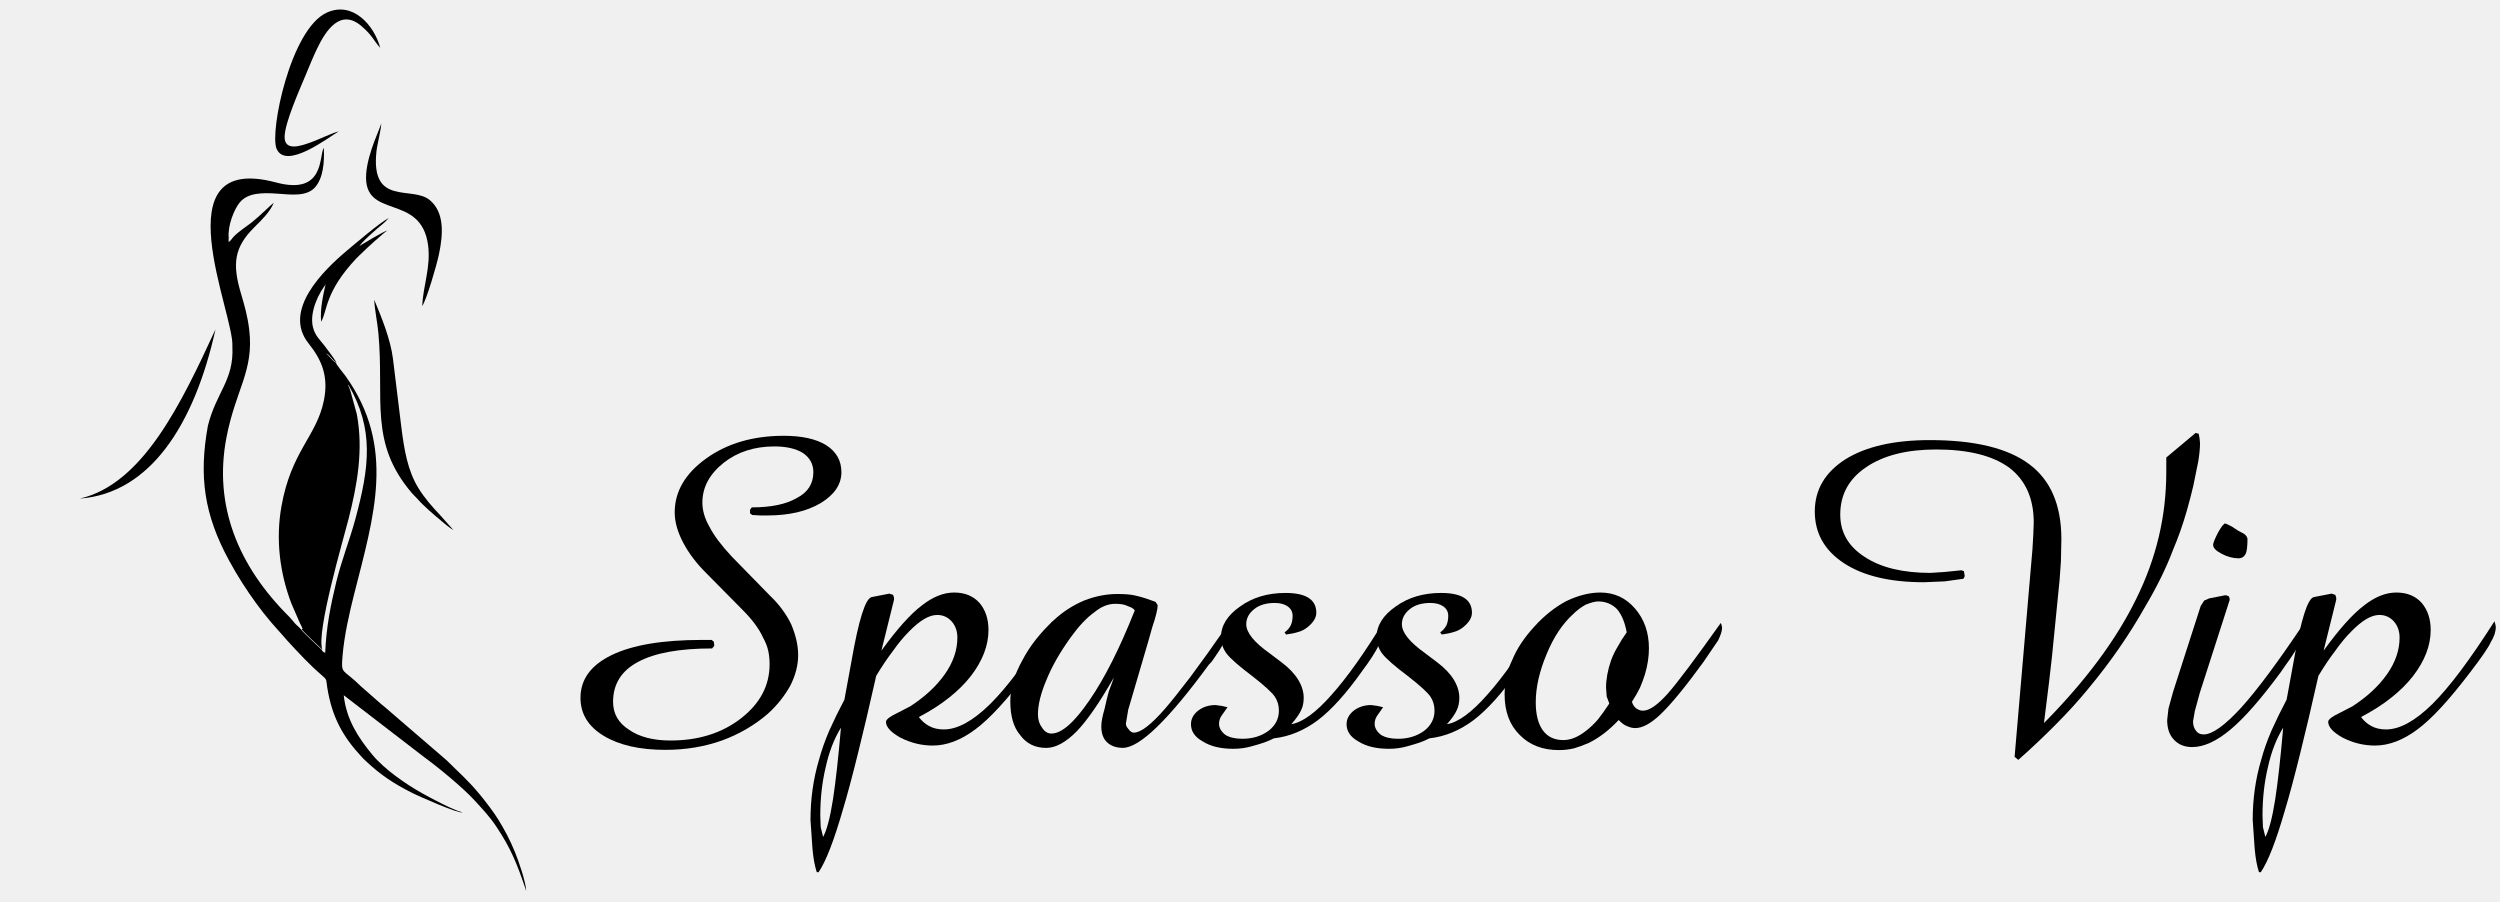
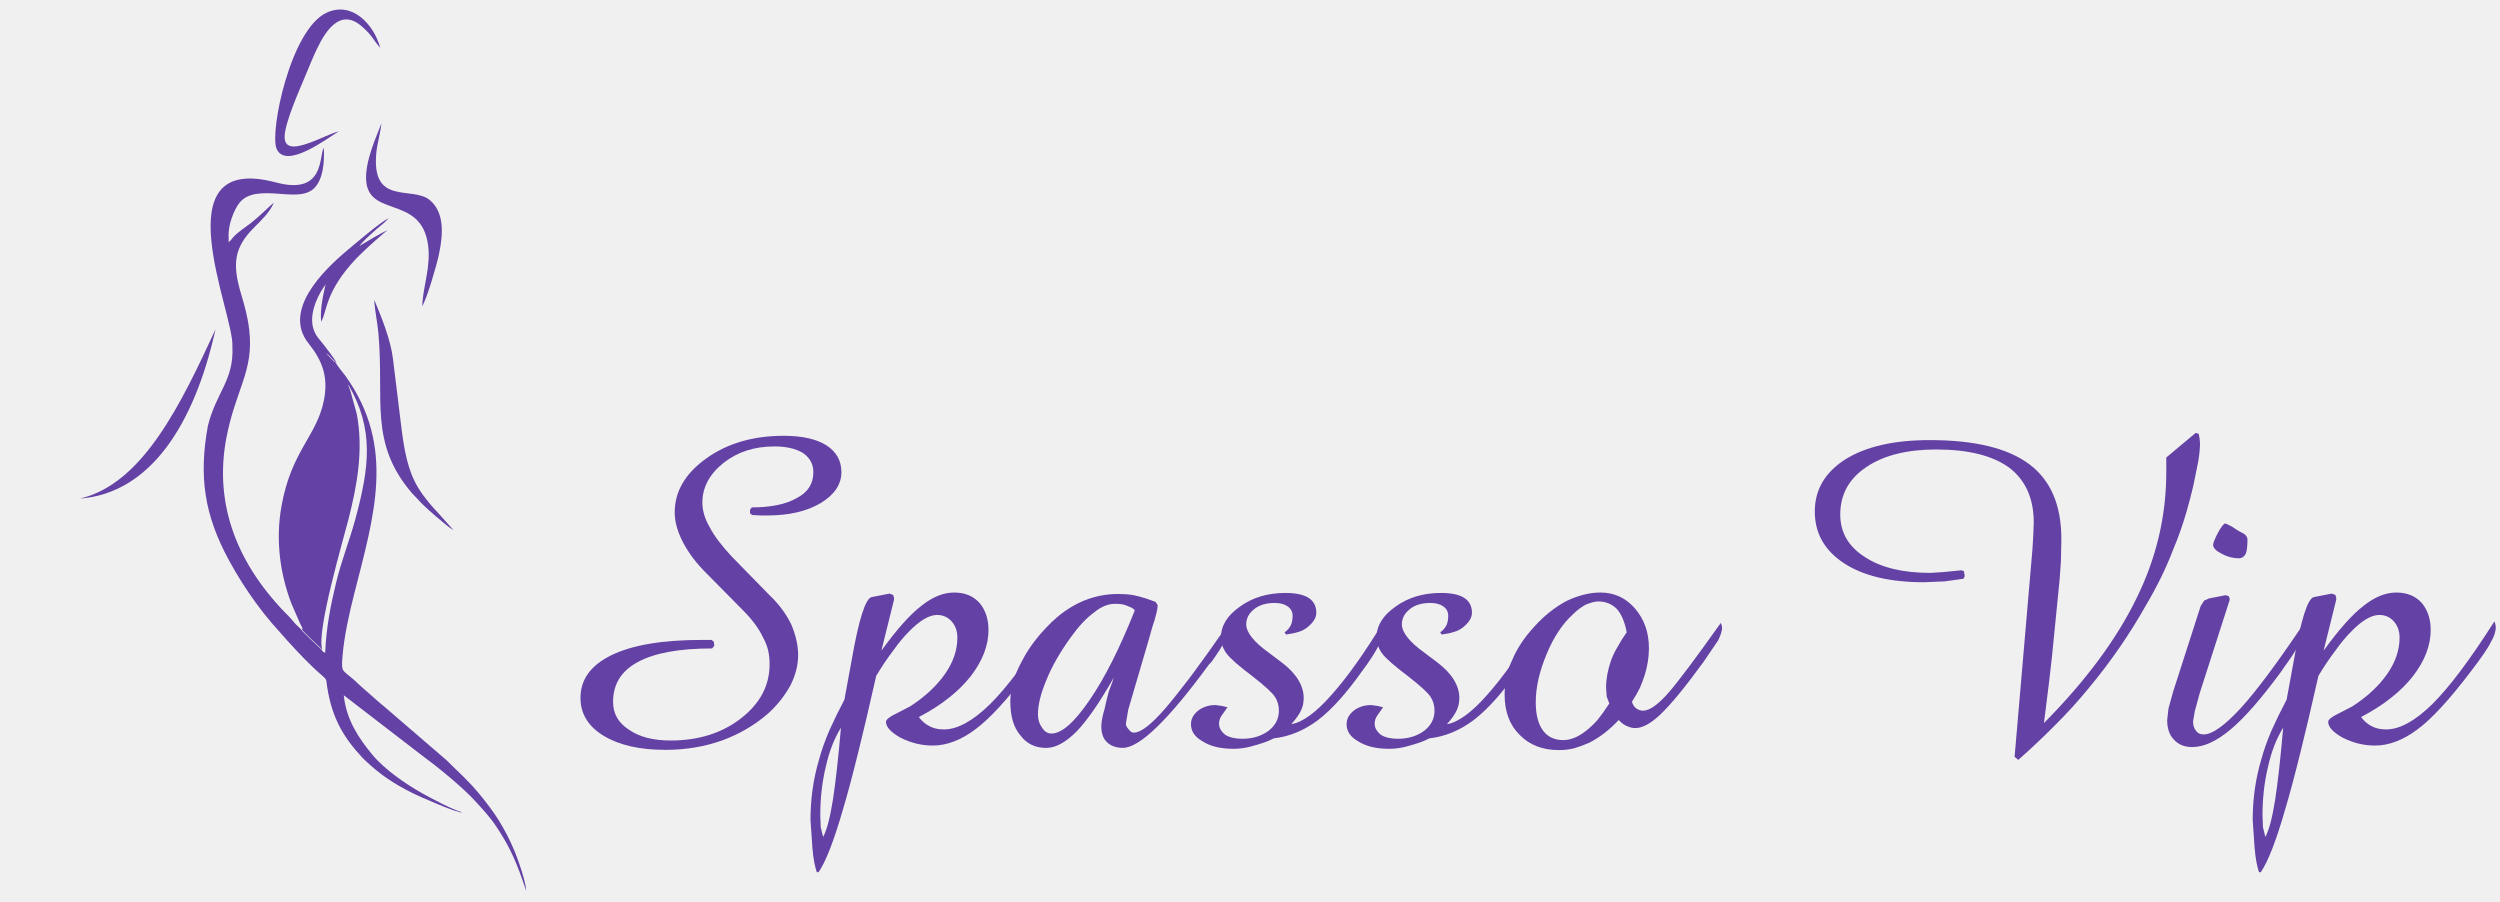
<svg xmlns="http://www.w3.org/2000/svg" version="1.1" id="Camada_1" x="0px" y="0px" viewBox="0 0 11853 4272" enable-background="new 0 0 11853 4272" xml:space="preserve">
-   <path fill-rule="evenodd" clip-rule="evenodd" fill="#000000" d="M1430.2,2983.1c6.2,11.3,82.1,82,98,96.5  c-30-81.4,99.2-520.4,124.1-618.1c41.6-163.5,71.2-328,39.4-498.1l-30.3-109.8c-14.9-39.6-10.4-23.9-6.3-29.6  c-8.8-21.1-37.3-57.1-50.9-75.4c-19.5-26.1-39.8-47.9-57.1-73.5c20.1,11.1,24.1,29.1,49,44.5c-20-32.1-38.2-54-58.4-81.4  c-18.9-25.6-43.3-44.9-53.8-86.3c-18.5-73.3,29.9-167.6,64.3-207.9c10.1-15.9,17.2-41.1,27.5-57.3  c50.6-80.2,117.9-105.6,128.6-118.6c3.3-14.9,89-89.1,102.5-99.9c7.9-6.4,10.2-7.9,17.9-15.2l19.2-19.5  c-41.3,20.1-157.5,119.9-198,153.8c-113.2,94.9-307.6,285-182.9,440.9c63.8,79.8,95.4,157.5,72.6,270.5  c-34.4,170.4-154.7,238.8-201.3,502.6c-27.6,155.9-8.2,315.5,47.8,461.4l40.2,92.4c1.8,3.6,6.7,12.4,7.7,15  C1438.9,2992.5,1434.4,2978.3,1430.2,2983.1z" />
-   <path fill-rule="evenodd" clip-rule="evenodd" fill="#000000" d="M1651.6,1824c123.7,212.3,99.2,392.6,33.3,636.8  c-27.1,100.4-65.2,194.1-90.9,299.8c-26.6,109.7-47.5,215.2-52.2,334.6c-9.4-4.5-12.6-5.3-17.2-15.5c-15.9-14.5-91.9-85.2-98-96.5  c-8.5-10.2-19.6-17.8-29.2-28.8c-9.1-10.5-15.9-19.9-25.7-29.7c-243.4-241.6-360-528.8-298-850.6c44-228.6,131.2-315.2,107.9-511  c-7.4-62.4-22.1-114.6-38.9-170.8c-41.9-140.1-33.2-219,62.5-314.1c31.1-31,76.5-74.4,92.7-117.1c-14.3,10.7-66.6,63.7-105.1,93.8  c-28.9,22.6-57.9,39.9-84.4,66.7c-9.2,9.4-12.4,18.3-24.5,26.3l0.3-22.1c-4.9-57.3,26.5-135.2,53.2-166.8  c37.8-44.6,104-46.2,178-40.8c68.4,5,139.1,14,178.4-30.3c38-42.9,45.1-117.3,41.5-187.2c-24.2,35.7,7.5,227.1-226.6,164.4  c-552.1-147.8-196.8,624-206.9,777.4c8.1,161.3-76.9,216.6-116.3,377.1c-43,237.9-18.2,420.3,100.7,638.1  c41.6,76.3,81,137.2,127.1,200.9c24.4,33.8,47.2,62.2,73,92.7l76,86.1c50.3,55,108.1,117.3,163.8,164.4c25.9,21.8,19.3,20,25.7,59.2  c22.8,139.9,73.2,231.3,164.4,329.2c7.6,8.2,12.6,12.6,20.6,20.1c65.1,61.3,128.1,104.3,218.7,149.8c26.3,13.2,216.8,98.1,237,91.6  c-46.3-12.1-148.6-67.2-190.3-90.4c-79.3-44-180.9-115.3-237-183.2c-65.9-79.9-123.1-165.7-135.5-281.9l381.7,293.7  c67.7,49.2,185.9,146.7,239.8,206.2c36.3,40.1,68.6,73,101.9,122.8c67.9,101.7,98.4,175,141.8,305.5c-2.6-47.3-36.1-141.7-53.2-184  c-23.2-57.2-49.8-107-78.6-153.7c-21.6-35.1-60.1-85.9-87.5-118.9c-61.8-74.4-97.7-102.5-157.7-162.8l-299-257.5  c-6.4-5.6-9.9-7.3-16.3-13.3l-92.2-81c-86.6-86.1-94.1-51.7-86.4-142.9c8-95.9,31.8-201.5,55.2-293.8  c93.7-370.3,198.6-696.9-40-1032.4c-10-14.1-44.2-54-46.6-64.3c-24.9-15.3-28.9-33.3-49-44.5c17.3,25.6,37.6,47.4,57.1,73.5  C1614.3,1766.9,1642.8,1802.9,1651.6,1824z" />
-   <path fill-rule="evenodd" clip-rule="evenodd" fill="#000000" d="M1606.4,622.8c-36.1,9-91.9,37.8-133.4,52.4  c-43.7,15.3-124.9,45.5-123.6-27.7c1.2-66.4,71.9-224.5,97.4-285.9c18.1-43.6,36.9-90.3,56.7-131.4  c41.6-86.5,110.9-192.1,210.8-106.1c53,45.7,54.7,65.4,88.6,102.9C1773.6,117.9,1671.9,4.6,1550,59.5  c-173,77.8-271.7,566.2-239,644.8C1354.5,809.4,1559.2,649.8,1606.4,622.8z" />
-   <path fill-rule="evenodd" clip-rule="evenodd" fill="#000000" d="M2149.8,2513.2l-63.4-71.2c-37.6-39.6-74.3-81.4-103.2-128.8  c-50.1-82-66.8-179.3-80.4-288.3c-13.4-107.8-26.5-216-39.7-324c-11.3-92.6-56-201.1-88.9-279.8c2.2,47.7,15.3,107.6,20,159.9  c28.3,314.5-46.3,517.7,159.6,757.9c7.4,8.7,14.4,14.2,21.7,22.4c36.5,41.6,78.2,75.6,120.6,111.6  C2109.8,2484.6,2132.2,2503.6,2149.8,2513.2z" />
-   <path fill-rule="evenodd" clip-rule="evenodd" fill="#000000" d="M2001.7,1451.5c21.8-33.2,68.2-192.7,79.4-245.4  c21.6-102.3,24.3-199.5-42.4-256.6c-83.5-71.5-282.3,31.8-253.8-232.1c3.9-36,23.4-108.1,22.8-134.2c0.2,14.2-64.5,139-71.6,241  c-15.5,222.7,261.4,85.4,293.8,340.4C2042.8,1266.9,2005.8,1355.3,2001.7,1451.5z" />
-   <path fill-rule="evenodd" clip-rule="evenodd" fill="#000000" d="M378.2,2364c330.9-24.9,542.2-345.5,643.6-802.6  C860.1,1911,678.1,2295.2,378.2,2364z" />
-   <path fill-rule="evenodd" clip-rule="evenodd" fill="#000000" d="M1700.8,1168.1c-10.7,12.9-77.9,38.3-128.6,118.6  c-10.2,16.2-17.4,41.4-27.5,57.3c-13,56.3-27.3,118.5-22.3,181.3c30.3-49,15.4-139.6,167.9-301c8.8-9.3,15.5-14.7,24.3-23.7  c19.5-20,113.8-105.6,123.2-108.2C1820,1095.5,1723.5,1154.8,1700.8,1168.1z" />
+   <path fill-rule="evenodd" clip-rule="evenodd" fill="#6441A5" d="M1430.2,2983.1c6.2,11.3,82.1,82,98,96.5  c-30-81.4,99.2-520.4,124.1-618.1c41.6-163.5,71.2-328,39.4-498.1l-30.3-109.8c-14.9-39.6-10.4-23.9-6.3-29.6  c-8.8-21.1-37.3-57.1-50.9-75.4c-19.5-26.1-39.8-47.9-57.1-73.5c20.1,11.1,24.1,29.1,49,44.5c-20-32.1-38.2-54-58.4-81.4  c-18.9-25.6-43.3-44.9-53.8-86.3c-18.5-73.3,29.9-167.6,64.3-207.9c10.1-15.9,17.2-41.1,27.5-57.3  c50.6-80.2,117.9-105.6,128.6-118.6c3.3-14.9,89-89.1,102.5-99.9c7.9-6.4,10.2-7.9,17.9-15.2l19.2-19.5  c-41.3,20.1-157.5,119.9-198,153.8c-113.2,94.9-307.6,285-182.9,440.9c63.8,79.8,95.4,157.5,72.6,270.5  c-34.4,170.4-154.7,238.8-201.3,502.6c-27.6,155.9-8.2,315.5,47.8,461.4l40.2,92.4c1.8,3.6,6.7,12.4,7.7,15  C1438.9,2992.5,1434.4,2978.3,1430.2,2983.1z" />
+   <path fill-rule="evenodd" clip-rule="evenodd" fill="#6441A5" d="M1651.6,1824c123.7,212.3,99.2,392.6,33.3,636.8  c-27.1,100.4-65.2,194.1-90.9,299.8c-26.6,109.7-47.5,215.2-52.2,334.6c-9.4-4.5-12.6-5.3-17.2-15.5c-15.9-14.5-91.9-85.2-98-96.5  c-8.5-10.2-19.6-17.8-29.2-28.8c-9.1-10.5-15.9-19.9-25.7-29.7c-243.4-241.6-360-528.8-298-850.6c44-228.6,131.2-315.2,107.9-511  c-7.4-62.4-22.1-114.6-38.9-170.8c-41.9-140.1-33.2-219,62.5-314.1c31.1-31,76.5-74.4,92.7-117.1c-14.3,10.7-66.6,63.7-105.1,93.8  c-28.9,22.6-57.9,39.9-84.4,66.7c-9.2,9.4-12.4,18.3-24.5,26.3l0.3-22.1c-4.9-57.3,26.5-135.2,53.2-166.8  c37.8-44.6,104-46.2,178-40.8c68.4,5,139.1,14,178.4-30.3c38-42.9,45.1-117.3,41.5-187.2c-24.2,35.7,7.5,227.1-226.6,164.4  c-552.1-147.8-196.8,624-206.9,777.4c8.1,161.3-76.9,216.6-116.3,377.1c-43,237.9-18.2,420.3,100.7,638.1  c41.6,76.3,81,137.2,127.1,200.9c24.4,33.8,47.2,62.2,73,92.7l76,86.1c50.3,55,108.1,117.3,163.8,164.4c25.9,21.8,19.3,20,25.7,59.2  c22.8,139.9,73.2,231.3,164.4,329.2c7.6,8.2,12.6,12.6,20.6,20.1c65.1,61.3,128.1,104.3,218.7,149.8c26.3,13.2,216.8,98.1,237,91.6  c-46.3-12.1-148.6-67.2-190.3-90.4c-79.3-44-180.9-115.3-237-183.2c-65.9-79.9-123.1-165.7-135.5-281.9l381.7,293.7  c67.7,49.2,185.9,146.7,239.8,206.2c36.3,40.1,68.6,73,101.9,122.8c67.9,101.7,98.4,175,141.8,305.5c-2.6-47.3-36.1-141.7-53.2-184  c-23.2-57.2-49.8-107-78.6-153.7c-21.6-35.1-60.1-85.9-87.5-118.9c-61.8-74.4-97.7-102.5-157.7-162.8l-299-257.5  c-6.4-5.6-9.9-7.3-16.3-13.3l-92.2-81c-86.6-86.1-94.1-51.7-86.4-142.9c8-95.9,31.8-201.5,55.2-293.8  c93.7-370.3,198.6-696.9-40-1032.4c-10-14.1-44.2-54-46.6-64.3c-24.9-15.3-28.9-33.3-49-44.5c17.3,25.6,37.6,47.4,57.1,73.5  C1614.3,1766.9,1642.8,1802.9,1651.6,1824z" />
+   <path fill-rule="evenodd" clip-rule="evenodd" fill="#6441A5" d="M1606.4,622.8c-36.1,9-91.9,37.8-133.4,52.4  c-43.7,15.3-124.9,45.5-123.6-27.7c1.2-66.4,71.9-224.5,97.4-285.9c18.1-43.6,36.9-90.3,56.7-131.4  c41.6-86.5,110.9-192.1,210.8-106.1c53,45.7,54.7,65.4,88.6,102.9C1773.6,117.9,1671.9,4.6,1550,59.5  c-173,77.8-271.7,566.2-239,644.8C1354.5,809.4,1559.2,649.8,1606.4,622.8z" />
+   <path fill-rule="evenodd" clip-rule="evenodd" fill="#6441A5" d="M2149.8,2513.2l-63.4-71.2c-37.6-39.6-74.3-81.4-103.2-128.8  c-50.1-82-66.8-179.3-80.4-288.3c-13.4-107.8-26.5-216-39.7-324c-11.3-92.6-56-201.1-88.9-279.8c2.2,47.7,15.3,107.6,20,159.9  c28.3,314.5-46.3,517.7,159.6,757.9c7.4,8.7,14.4,14.2,21.7,22.4c36.5,41.6,78.2,75.6,120.6,111.6  C2109.8,2484.6,2132.2,2503.6,2149.8,2513.2z" />
+   <path fill-rule="evenodd" clip-rule="evenodd" fill="#6441A5" d="M2001.7,1451.5c21.8-33.2,68.2-192.7,79.4-245.4  c21.6-102.3,24.3-199.5-42.4-256.6c-83.5-71.5-282.3,31.8-253.8-232.1c3.9-36,23.4-108.1,22.8-134.2c0.2,14.2-64.5,139-71.6,241  c-15.5,222.7,261.4,85.4,293.8,340.4C2042.8,1266.9,2005.8,1355.3,2001.7,1451.5z" />
+   <path fill-rule="evenodd" clip-rule="evenodd" fill="#6441A5" d="M378.2,2364c330.9-24.9,542.2-345.5,643.6-802.6  C860.1,1911,678.1,2295.2,378.2,2364z" />
+   <path fill-rule="evenodd" clip-rule="evenodd" fill="#6441A5" d="M1700.8,1168.1c-10.7,12.9-77.9,38.3-128.6,118.6  c-10.2,16.2-17.4,41.4-27.5,57.3c-13,56.3-27.3,118.5-22.3,181.3c30.3-49,15.4-139.6,167.9-301c8.8-9.3,15.5-14.7,24.3-23.7  c19.5-20,113.8-105.6,123.2-108.2C1820,1095.5,1723.5,1154.8,1700.8,1168.1z" />
  <path fill-rule="evenodd" clip-rule="evenodd" fill="#FFFFFF" d="M7085,4769.8c-5,5.1-26.3,36.2-23.5,49.3c2.6,12.1,33,25.2,49.9,26  c33,1.5,22.5-46.4,21.9-47.7C7131,4793,7094.5,4771.4,7085,4769.8z" />
  <path fill-rule="evenodd" clip-rule="evenodd" fill="#FFFFFF" d="M7092.6,4780.6c-5,5.1-26.3,36.2-23.5,49.3  c2.6,12.1,33,25.2,49.9,26c33,1.5,22.5-46.4,21.9-47.7C7138.7,4803.8,7102.2,4782.1,7092.6,4780.6z" />
  <path fill-rule="evenodd" clip-rule="evenodd" fill="#FFFFFF" d="M4026.7,4773.7" />
  <path fill-rule="evenodd" clip-rule="evenodd" fill="#FFFFFF" d="M4033.6,4783.4" />
  <path fill-rule="evenodd" clip-rule="evenodd" fill="#FFFFFF" d="M4044.6,4821.2" />
  <path fill-rule="evenodd" clip-rule="evenodd" fill="#FFFFFF" d="M4050,4828.7" />
  <g>
-     <path fill="#000000" d="M3374.2,3034.1l10.3,8.5l2.1,19.1l-10.3,12.7c-155.5,0-272.4,21.3-350.9,63.8   c-79.1,41.9-118.7,105-118.7,189.4c0,56.3,25.4,100.6,76.4,132.8c48.8,33.6,114.2,50.5,196.1,50.5c132.8,0,244.2-35.1,334.4-105.3   c90.1-70.2,135.2-155.5,135.2-255.9c0-22.7-2.1-43.7-6.2-63c-4.1-19.9-12.4-41.3-24.8-64c-18.6-40.6-49.5-82.9-92.9-126.9   l-175.4-177.5c-46.8-46.1-83.6-94.6-110.4-145.5c-26.8-50.9-40.2-98.7-40.2-143.4c0-99.1,49.9-184.4,149.6-255.9   c99.7-71.5,222.2-107.3,367.4-107.3c86,0,153.1,14.8,201.2,44.4c48.2,31,72.2,73.6,72.2,128c0,57.8-32.7,106.6-98,146.5   c-66,39.2-150.3,58.8-252.8,58.8h-32l-40.2-2.1l-10.3-8.3V2417l8.3-11.4c91.5,0,162.7-14.8,213.6-44.4   c52.3-26.8,78.4-67.8,78.4-122.8c0-37.8-16.5-68.1-49.5-90.8c-33.7-20.6-78.8-31-135.2-31c-94.3,0-174.4,25.8-240.4,77.4   c-67.4,53.7-101.1,116.6-101.1,188.9c0,37.8,11.4,76.4,34.1,115.6c21.3,41.3,56.4,88.1,105.3,140.3l181.6,185.8   c42.6,40.6,76,85.7,100.1,135.2c22,52.3,33,100.8,33,145.5c0,48.2-12.4,96.7-37.2,145.5c-27.5,49.5-63,93.9-106.3,133.1   c-64,55-136.6,97.4-217.7,126.9c-83.2,29.6-172.7,44.4-268.3,44.4c-121.8,0-219.3-22.2-292.6-66.6   c-73.3-44.4-109.9-104.4-109.9-180.1c0-87.4,49.4-155,148.1-202.8c98.7-47.8,241.3-71.7,427.7-71.7H3374.2z" />
-     <path fill="#000000" d="M3880.9,4135.3h-8.3c-9.6-28.2-16.5-65.7-20.6-112.5l-9.3-135.2c0-99.8,13.4-194.7,40.2-284.8   c11.7-44,28.2-90.8,49.5-140.3c21.3-47.5,45.1-96,71.2-145.5l34.1-185.8c33.7-193.3,65.4-293.4,94.9-300.3l84.6-16.5l17.5,6.2   l4.1,14.4v8.3l-59.9,241.5c73.6-101.8,137.3-173,190.9-213.6c52.3-41.3,103.5-61.9,153.8-61.9c50.9,0,91.2,16.5,120.7,49.5   c28.2,33.7,42.3,76.4,42.3,128c0,73.6-28.2,146.9-84.6,219.8c-28.2,35.8-61.9,69.1-101.1,100.1c-39.9,32.3-88.1,63.3-144.5,92.9   c13.1,17.9,29.4,32.2,49,42.8c19.6,10.7,42.8,16,69.7,16c64.7,0,137.9-40.2,219.8-120.7c80.5-79.8,178.5-210.5,294.1-392.1   l4.1,14.4l2.1,12.4c0,22.7-7.9,46.8-23.7,72.2c-5.5,12.4-16,29.9-31.5,52.6c-15.5,22.7-36.6,51.6-63.5,86.7   c-101.1,133.5-185.4,225-252.8,274.5c-68.1,50.9-135.2,76.4-201.2,76.4c-53.7,0-105.3-12.7-154.8-38.2   c-44.7-25.4-67.1-50.2-67.1-74.3c0-11,18.2-25.1,54.7-42.3l59.9-31c70.2-45.4,125-96.3,164.6-152.7   c39.6-56.4,59.3-114.2,59.3-173.4c0-29.6-8.6-54.7-25.8-75.3c-18.6-21.3-42-32-70.2-32c-37.8,0-82.2,26.2-133.1,78.4   c-24.8,24.8-49.9,55-75.3,90.8c-26.8,35.1-53.7,75-80.5,119.7c-32.3,143.8-60.5,263.8-84.6,360.2   c-28.2,114.2-52.3,204.3-72.2,270.4C3954.1,3985.6,3915.3,4085.7,3880.9,4135.3z M3902.5,3968.1c17.2-31,32.7-89.4,46.4-175.4   c13.1-84.6,25.8-198.8,38.2-342.6c-32.3,52.3-56.4,114.5-72.2,186.8c-17.2,71.5-25.8,148.2-25.8,230.1l2.1,54.7L3902.5,3968.1z" />
-     <path fill="#000000" d="M5281.3,3211.6c-34.4,60.5-65.7,111.1-93.9,151.7c-28.9,42-56.1,76.4-81.5,103.2   c-52.3,53-100.8,79.5-145.5,79.5c-52.3,0-93.2-19.9-122.8-59.9c-31.7-36.5-47.5-90.1-47.5-161c0-60.5,18.6-124.5,55.7-191.9   c35.1-68.1,85.3-132.4,150.7-193c42-39.2,89.8-70.2,143.4-92.9c52.3-20.6,104.9-31,157.9-31c34.4,0,61,2.1,80,6.2   c18.9,4.1,36.8,8.9,53.7,14.4c16.8,5.5,32.5,11,47,16.5l10.3,15.5c0,19.3-8.6,54.4-25.8,105.3l-18.6,66l-92.9,316.8l-2.1,6.2   l-11.4,68.1c0,8.3,4.5,17.2,13.4,26.8c6.9,10.3,15.1,15.5,24.8,15.5c32.3,0,81.2-37.5,146.5-112.5c28.2-32.3,68.1-82.2,119.7-149.6   c50.9-68.1,108-147.9,171.3-239.4l2.1,14.4l2.1,13.4c0,22.7-21,63.6-62.9,122.8l-10.3,14.4l-13.4,14.4   c-192.6,262.8-328.5,394.2-407.6,394.2c-31,0-55.7-8.6-74.3-25.8c-18.6-17.2-27.9-42.7-27.9-76.4c0-19.9,5.2-47.5,15.5-82.6   c8.3-37.8,15.1-66,20.6-84.6C5268.5,3248.5,5276.4,3226.8,5281.3,3211.6z M5380.3,2893.8c-2.8-4.1-7.6-8.3-14.5-12.4   c-6.9-2.7-16.9-6.9-29.9-12.4c-12.4-4.1-28.6-6.2-48.5-6.2c-33.7,0-66.7,13.4-99.1,40.2c-36.5,26.2-74,66-112.5,119.7   c-50.9,70.9-89.1,137.9-114.5,201.2c-26.8,63.3-40.2,117.6-40.2,163.1c0,24.8,6.5,45.8,19.6,63c11.7,18.6,26.5,27.9,44.4,27.9   c48.2,0,108-52.3,179.6-156.9C5236.9,3216.5,5308.8,3074,5380.3,2893.8z" />
-     <path fill="#000000" d="M6039.8,3500.6c-16.5,8.3-32.2,15-47,20.1c-14.8,5.2-34.9,11.2-60.4,18.1c-26.8,7.6-55.1,11.4-84.6,11.4   c-60.5,0-109.1-11.7-145.5-35.1c-37.2-20.6-55.7-47.8-55.7-81.5c0-25.4,12-47.5,36.1-66c22.7-16.5,49.5-24.8,80.5-24.8l29.9,4.1   l26.8,6.2c-9.6,13.8-18.8,26.7-27.3,38.7c-8.6,12-12.9,25.3-12.9,39.7c0,19.3,10,36.8,29.9,52.6c19.9,12.4,46.8,18.6,80.5,18.6   c48.8,0,90.5-12.7,124.9-38.2c32.3-25.4,48.5-57.1,48.5-94.9c0-25.4-6.5-47.8-19.6-67.1c-13.8-19.9-48.9-51.9-105.3-96   c-63.3-47.5-104.2-83.2-122.8-107.3c-17.9-24.1-26.8-50.2-26.8-78.4c0-55,30.3-103.5,90.8-145.5c59.2-42.7,130.7-64,214.6-64   c49.5,0,86.3,7.9,110.4,23.7c24.1,15.8,36.1,39.2,36.1,70.2c0,23.4-14.1,46.4-42.3,69.1c-13.1,10.3-27.2,17.5-42.3,21.7   c-17.2,5.5-36.8,9.6-58.8,12.4l-7.2-10.3c13.1-8.9,23-20.3,29.9-34.1c5.5-12.4,8.3-27.2,8.3-44.4c0-18.6-7.7-33.4-23.2-44.4   c-15.5-11-36-16.5-61.4-16.5c-40.6,0-72.9,9.6-97,28.9c-25.5,20-38.2,44-38.2,72.2c0,39.2,36.8,85,110.4,137.3l58.8,44.4   c35.1,26.8,61,54.4,77.9,82.6c16.9,28.2,25.3,56.4,25.3,84.6c0,22.7-4.1,42.3-12.4,58.8c-8.3,18.6-23.7,40.6-46.4,66   c53.7-8.9,117.6-55.7,191.9-140.3c73.6-82.6,155.5-197.8,245.6-345.7l6.2,8.3l2.1,14.4c0,11-2.1,23.2-6.2,36.6   c-4.1,13.4-11.7,29.4-22.7,48c-15.8,33.7-43.3,76.7-82.6,129c-73.6,103.9-142.8,180.6-207.4,230.1   C6183.2,3463.4,6113.4,3492.3,6039.8,3500.6z" />
-     <path fill="#000000" d="M6777.6,3500.6c-16.5,8.3-32.2,15-47,20.1c-14.8,5.2-34.9,11.2-60.4,18.1c-26.8,7.6-55.1,11.4-84.6,11.4   c-60.5,0-109.1-11.7-145.5-35.1c-37.2-20.6-55.7-47.8-55.7-81.5c0-25.4,12-47.5,36.1-66c22.7-16.5,49.5-24.8,80.5-24.8l29.9,4.1   l26.8,6.2c-9.6,13.8-18.8,26.7-27.3,38.7c-8.6,12-12.9,25.3-12.9,39.7c0,19.3,10,36.8,29.9,52.6c19.9,12.4,46.8,18.6,80.5,18.6   c48.8,0,90.5-12.7,124.9-38.2c32.3-25.4,48.5-57.1,48.5-94.9c0-25.4-6.5-47.8-19.6-67.1c-13.8-19.9-48.9-51.9-105.3-96   c-63.3-47.5-104.2-83.2-122.8-107.3c-17.9-24.1-26.8-50.2-26.8-78.4c0-55,30.3-103.5,90.8-145.5c59.2-42.7,130.7-64,214.7-64   c49.5,0,86.3,7.9,110.4,23.7c24.1,15.8,36.1,39.2,36.1,70.2c0,23.4-14.1,46.4-42.3,69.1c-13.1,10.3-27.2,17.5-42.3,21.7   c-17.2,5.5-36.8,9.6-58.8,12.4l-7.2-10.3c13.1-8.9,23-20.3,29.9-34.1c5.5-12.4,8.3-27.2,8.3-44.4c0-18.6-7.7-33.4-23.2-44.4   c-15.5-11-36-16.5-61.4-16.5c-40.6,0-72.9,9.6-97,28.9c-25.5,20-38.2,44-38.2,72.2c0,39.2,36.8,85,110.4,137.3l58.8,44.4   c35.1,26.8,61,54.4,77.9,82.6c16.9,28.2,25.3,56.4,25.3,84.6c0,22.7-4.1,42.3-12.4,58.8c-8.3,18.6-23.7,40.6-46.4,66   c53.7-8.9,117.6-55.7,191.9-140.3c73.6-82.6,155.5-197.8,245.6-345.7l6.2,8.3l2.1,14.4c0,11-2.1,23.2-6.2,36.6   c-4.1,13.4-11.7,29.4-22.7,48c-15.8,33.7-43.3,76.7-82.6,129c-73.6,103.9-142.8,180.6-207.4,230.1   C6921.1,3463.4,6851.2,3492.3,6777.6,3500.6z" />
-     <path fill="#000000" d="M7737.4,3327.2c4.1,14.4,11.2,25.1,21.2,32c10,6.9,20.5,10.3,31.5,10.3c29.6,0,68.5-26.8,116.6-80.5   c46.8-53,130.7-164.8,251.8-335.4l4.1,10.3l2.1,12.4c0,14.4-6.2,34.4-18.6,59.9l-70.2,103.2c-86,118.3-154.5,201.6-205.4,249.7   c-44.7,42-83.9,62.9-117.6,62.9c-11.7,0-23.7-2.7-36.1-8.3c-13.1-4.1-27.2-14.1-42.3-29.9c-45.4,48.2-92.5,84.3-141.4,108.4   c-25.5,11-48.9,19.6-70.2,25.8c-22.7,5.5-46.8,8.3-72.2,8.3c-77.1,0-139-24.1-185.8-72.2c-47.5-46.8-71.2-110.4-71.2-190.9   c0-60.5,12-115.2,36.1-164.1c22-53.7,57.1-106.6,105.3-158.9c46.1-50.9,96.7-91.2,151.7-120.7c56.4-26.8,110.1-40.2,161-40.2   c66,0,120.9,25.5,164.6,76.4c43.7,50.9,65.5,113.5,65.5,187.8c0,39.9-6.2,80.8-18.6,122.8c-7.6,24.1-15.5,45.4-23.7,64   C7767.3,3278,7754.5,3300.4,7737.4,3327.2z M7712.6,2998c-8.9-48.1-24.4-85-46.4-110.4c-24.1-24.1-53.7-36.1-88.7-36.1   c-14.4,0-34.4,5.2-59.9,15.5c-22,12.4-41.6,27.2-58.8,44.4c-50.9,46.1-92.9,109.4-125.9,189.9c-34.4,81.9-51.6,157.9-51.6,228.1   c0,57.8,11.2,102.2,33.5,133.1c22.3,31,54.9,46.4,97.5,46.4c33.7,0,68.8-14.1,105.3-42.3c21.3-16.5,40.6-34.7,57.8-54.7   c15.1-18.6,33.4-44,54.7-76.4l-12.4-33l-3.1-42.3c0-39.9,7.9-82.9,23.7-129c8.3-22.7,18.9-44.7,32-66   C7681.3,3044.5,7695.4,3022.1,7712.6,2998z" />
-     <path fill="#000000" d="M9569.1,3602.8l-17.5-14.4l84.6-983.5l4.1-70.2l2.1-56.8c0-114.2-38.5-200.9-115.6-260.1   c-79.1-57.8-194.7-86.7-346.7-86.7c-138.3,0-248.4,27.5-330.2,82.6c-83.2,55-124.9,130.4-124.9,226c0,84.6,38.9,151.7,116.6,201.2   c76.4,50.2,179.9,75.3,310.6,75.3l64-4.1l83.6-8.3l11.4,4.1l4.1,23.7l-6.2,12.4l-88.9,12.4l-98.2,4.1   c-161.9,0-288.7-30.3-380.3-90.8c-91.6-60.5-137.4-142.1-137.4-244.6c0-103.2,48.5-185.8,145.6-247.7   c97.1-60.5,230.3-90.8,399.7-90.8c212.8,0,370.1,38.2,472,114.6c101.2,75.7,151.8,194,151.8,355l-2.1,103.2l-6.2,88.7l-36.1,363.3   l-14.5,126.9l-23.7,189.9c197.4-199.5,343.3-395.9,437.6-589.3c94.9-191.3,142.4-391.5,142.4-600.6v-41.3v-27.9l139.3-116.6   l14.4,4.1l4.1,21.7l2.1,22.7c0,24.1-2.8,53-8.3,86.7l-23.7,116.6c-9.6,40.6-20,80.2-31,118.7c-18.6,64.7-39.9,125.2-64,181.6   c-32.3,86-76,175.4-131.1,268.3c-77.1,136.9-167.9,268-272.4,393.2c-46.1,56.4-98,113.5-155.8,171.3   C9685.4,3496.8,9626.9,3551.8,9569.1,3602.8z" />
-     <path fill="#000000" d="M10302.8,3280.8l131.1-407.6l16.5-25.8l23.7-10.3l73.3-14.4h8.3l11.3,4.1l4.1,10.3v8.3l-141.4,439.6   l-23.7,86.7l-8.3,48.5c0,17.2,4.1,31.3,12.4,42.3c8.3,13.1,21,19.6,38.2,19.6c40.6,0,99.7-42.3,177.5-126.9   c76.4-84.6,174.4-216.4,294.1-395.2l2.1,16.5l2.1,10.3c0,31.7-30.3,88.7-90.8,171.3l-20.6,29.9   c-92.2,125.2-171.3,215.5-237.4,270.9c-66,55.4-126.6,83.1-181.6,83.1c-36.5,0-65.4-11.7-86.7-35.1c-21.3-22-32-53-32-92.9   l6.2-54.7L10302.8,3280.8z M10613.5,2647.1c-13.1,0-26.7-1.9-40.8-5.7c-14.1-3.8-27.3-9.1-39.7-16c-26.8-13.8-40.2-27.9-40.2-42.3   c0-8.3,7.9-27.9,23.7-58.8c6.9-12.4,13.8-23,20.6-32c2.7-2.7,6.2-6.2,10.3-10.3c5.5,0,16.8,4.8,34.1,14.4l29.9,19.6l15.5,8.3   c16.5,6.9,26.1,16.9,28.9,29.9c0,35.1-2.8,58.8-8.3,71.2C10639.9,2639.9,10628.6,2647.1,10613.5,2647.1z" />
-     <path fill="#000000" d="M10718.7,4135.3h-8.3c-9.6-28.2-16.5-65.7-20.6-112.5l-9.3-135.2c0-99.8,13.4-194.7,40.2-284.8   c11.7-44,28.2-90.8,49.5-140.3c21.3-47.5,45.1-96,71.2-145.5l34.1-185.8c33.7-193.3,65.4-293.4,94.9-300.3l84.6-16.5l17.5,6.2   l4.1,14.4v8.3l-59.9,241.5c73.6-101.8,137.3-173,190.9-213.6c52.3-41.3,103.5-61.9,153.8-61.9c50.9,0,91.2,16.5,120.7,49.5   c28.2,33.7,42.3,76.4,42.3,128c0,73.6-28.2,146.9-84.6,219.8c-28.2,35.8-61.9,69.1-101.1,100.1c-39.9,32.3-88.1,63.3-144.5,92.9   c13.1,17.9,29.4,32.2,49,42.8c19.6,10.7,42.8,16,69.7,16c64.7,0,137.9-40.2,219.8-120.7c80.5-79.8,178.5-210.5,294.1-392.1   l4.1,14.4l2.1,12.4c0,22.7-7.9,46.8-23.7,72.2c-5.5,12.4-16,29.9-31.5,52.6c-15.5,22.7-36.6,51.6-63.5,86.7   c-101.1,133.5-185.4,225-252.8,274.5c-68.1,50.9-135.2,76.4-201.2,76.4c-53.7,0-105.3-12.7-154.8-38.2   c-44.7-25.4-67.1-50.2-67.1-74.3c0-11,18.2-25.1,54.7-42.3l59.9-31c70.2-45.4,125-96.3,164.6-152.7   c39.6-56.4,59.3-114.2,59.3-173.4c0-29.6-8.6-54.7-25.8-75.3c-18.6-21.3-42-32-70.2-32c-37.8,0-82.2,26.2-133.1,78.4   c-24.8,24.8-49.9,55-75.3,90.8c-26.8,35.1-53.7,75-80.5,119.7c-32.3,143.8-60.5,263.8-84.6,360.2   c-28.2,114.2-52.3,204.3-72.2,270.4C10792,3985.6,10753.1,4085.7,10718.7,4135.3z M10740.4,3968.1c17.2-31,32.7-89.4,46.4-175.4   c13.1-84.6,25.8-198.8,38.2-342.6c-32.3,52.3-56.4,114.5-72.2,186.8c-17.2,71.5-25.8,148.2-25.8,230.1l2.1,54.7L10740.4,3968.1z" />
+     <path fill="#6441A5" d="M3374.2,3034.1l10.3,8.5l2.1,19.1l-10.3,12.7c-155.5,0-272.4,21.3-350.9,63.8   c-79.1,41.9-118.7,105-118.7,189.4c0,56.3,25.4,100.6,76.4,132.8c48.8,33.6,114.2,50.5,196.1,50.5c132.8,0,244.2-35.1,334.4-105.3   c90.1-70.2,135.2-155.5,135.2-255.9c0-22.7-2.1-43.7-6.2-63c-4.1-19.9-12.4-41.3-24.8-64c-18.6-40.6-49.5-82.9-92.9-126.9   l-175.4-177.5c-46.8-46.1-83.6-94.6-110.4-145.5c-26.8-50.9-40.2-98.7-40.2-143.4c0-99.1,49.9-184.4,149.6-255.9   c99.7-71.5,222.2-107.3,367.4-107.3c86,0,153.1,14.8,201.2,44.4c48.2,31,72.2,73.6,72.2,128c0,57.8-32.7,106.6-98,146.5   c-66,39.2-150.3,58.8-252.8,58.8h-32l-40.2-2.1l-10.3-8.3V2417l8.3-11.4c91.5,0,162.7-14.8,213.6-44.4   c52.3-26.8,78.4-67.8,78.4-122.8c0-37.8-16.5-68.1-49.5-90.8c-33.7-20.6-78.8-31-135.2-31c-94.3,0-174.4,25.8-240.4,77.4   c-67.4,53.7-101.1,116.6-101.1,188.9c0,37.8,11.4,76.4,34.1,115.6c21.3,41.3,56.4,88.1,105.3,140.3l181.6,185.8   c42.6,40.6,76,85.7,100.1,135.2c22,52.3,33,100.8,33,145.5c0,48.2-12.4,96.7-37.2,145.5c-27.5,49.5-63,93.9-106.3,133.1   c-64,55-136.6,97.4-217.7,126.9c-83.2,29.6-172.7,44.4-268.3,44.4c-121.8,0-219.3-22.2-292.6-66.6   c-73.3-44.4-109.9-104.4-109.9-180.1c0-87.4,49.4-155,148.1-202.8c98.7-47.8,241.3-71.7,427.7-71.7H3374.2z" />
+     <path fill="#6441A5" d="M3880.9,4135.3h-8.3c-9.6-28.2-16.5-65.7-20.6-112.5l-9.3-135.2c0-99.8,13.4-194.7,40.2-284.8   c11.7-44,28.2-90.8,49.5-140.3c21.3-47.5,45.1-96,71.2-145.5l34.1-185.8c33.7-193.3,65.4-293.4,94.9-300.3l84.6-16.5l17.5,6.2   l4.1,14.4v8.3l-59.9,241.5c73.6-101.8,137.3-173,190.9-213.6c52.3-41.3,103.5-61.9,153.8-61.9c50.9,0,91.2,16.5,120.7,49.5   c28.2,33.7,42.3,76.4,42.3,128c0,73.6-28.2,146.9-84.6,219.8c-28.2,35.8-61.9,69.1-101.1,100.1c-39.9,32.3-88.1,63.3-144.5,92.9   c13.1,17.9,29.4,32.2,49,42.8c19.6,10.7,42.8,16,69.7,16c64.7,0,137.9-40.2,219.8-120.7c80.5-79.8,178.5-210.5,294.1-392.1   l4.1,14.4l2.1,12.4c0,22.7-7.9,46.8-23.7,72.2c-5.5,12.4-16,29.9-31.5,52.6c-15.5,22.7-36.6,51.6-63.5,86.7   c-101.1,133.5-185.4,225-252.8,274.5c-68.1,50.9-135.2,76.4-201.2,76.4c-53.7,0-105.3-12.7-154.8-38.2   c-44.7-25.4-67.1-50.2-67.1-74.3c0-11,18.2-25.1,54.7-42.3l59.9-31c70.2-45.4,125-96.3,164.6-152.7   c39.6-56.4,59.3-114.2,59.3-173.4c0-29.6-8.6-54.7-25.8-75.3c-18.6-21.3-42-32-70.2-32c-37.8,0-82.2,26.2-133.1,78.4   c-24.8,24.8-49.9,55-75.3,90.8c-26.8,35.1-53.7,75-80.5,119.7c-32.3,143.8-60.5,263.8-84.6,360.2   c-28.2,114.2-52.3,204.3-72.2,270.4C3954.1,3985.6,3915.3,4085.7,3880.9,4135.3z M3902.5,3968.1c17.2-31,32.7-89.4,46.4-175.4   c13.1-84.6,25.8-198.8,38.2-342.6c-32.3,52.3-56.4,114.5-72.2,186.8c-17.2,71.5-25.8,148.2-25.8,230.1l2.1,54.7L3902.5,3968.1z" />
+     <path fill="#6441A5" d="M5281.3,3211.6c-34.4,60.5-65.7,111.1-93.9,151.7c-28.9,42-56.1,76.4-81.5,103.2   c-52.3,53-100.8,79.5-145.5,79.5c-52.3,0-93.2-19.9-122.8-59.9c-31.7-36.5-47.5-90.1-47.5-161c0-60.5,18.6-124.5,55.7-191.9   c35.1-68.1,85.3-132.4,150.7-193c42-39.2,89.8-70.2,143.4-92.9c52.3-20.6,104.9-31,157.9-31c34.4,0,61,2.1,80,6.2   c18.9,4.1,36.8,8.9,53.7,14.4c16.8,5.5,32.5,11,47,16.5l10.3,15.5c0,19.3-8.6,54.4-25.8,105.3l-18.6,66l-92.9,316.8l-2.1,6.2   l-11.4,68.1c0,8.3,4.5,17.2,13.4,26.8c6.9,10.3,15.1,15.5,24.8,15.5c32.3,0,81.2-37.5,146.5-112.5c28.2-32.3,68.1-82.2,119.7-149.6   c50.9-68.1,108-147.9,171.3-239.4l2.1,14.4l2.1,13.4c0,22.7-21,63.6-62.9,122.8l-10.3,14.4l-13.4,14.4   c-192.6,262.8-328.5,394.2-407.6,394.2c-31,0-55.7-8.6-74.3-25.8c-18.6-17.2-27.9-42.7-27.9-76.4c0-19.9,5.2-47.5,15.5-82.6   c8.3-37.8,15.1-66,20.6-84.6C5268.5,3248.5,5276.4,3226.8,5281.3,3211.6z M5380.3,2893.8c-2.8-4.1-7.6-8.3-14.5-12.4   c-6.9-2.7-16.9-6.9-29.9-12.4c-12.4-4.1-28.6-6.2-48.5-6.2c-33.7,0-66.7,13.4-99.1,40.2c-36.5,26.2-74,66-112.5,119.7   c-50.9,70.9-89.1,137.9-114.5,201.2c-26.8,63.3-40.2,117.6-40.2,163.1c0,24.8,6.5,45.8,19.6,63c11.7,18.6,26.5,27.9,44.4,27.9   c48.2,0,108-52.3,179.6-156.9C5236.9,3216.5,5308.8,3074,5380.3,2893.8z" />
+     <path fill="#6441A5" d="M6039.8,3500.6c-16.5,8.3-32.2,15-47,20.1c-14.8,5.2-34.9,11.2-60.4,18.1c-26.8,7.6-55.1,11.4-84.6,11.4   c-60.5,0-109.1-11.7-145.5-35.1c-37.2-20.6-55.7-47.8-55.7-81.5c0-25.4,12-47.5,36.1-66c22.7-16.5,49.5-24.8,80.5-24.8l29.9,4.1   l26.8,6.2c-9.6,13.8-18.8,26.7-27.3,38.7c-8.6,12-12.9,25.3-12.9,39.7c0,19.3,10,36.8,29.9,52.6c19.9,12.4,46.8,18.6,80.5,18.6   c48.8,0,90.5-12.7,124.9-38.2c32.3-25.4,48.5-57.1,48.5-94.9c0-25.4-6.5-47.8-19.6-67.1c-13.8-19.9-48.9-51.9-105.3-96   c-63.3-47.5-104.2-83.2-122.8-107.3c-17.9-24.1-26.8-50.2-26.8-78.4c0-55,30.3-103.5,90.8-145.5c59.2-42.7,130.7-64,214.6-64   c49.5,0,86.3,7.9,110.4,23.7c24.1,15.8,36.1,39.2,36.1,70.2c0,23.4-14.1,46.4-42.3,69.1c-13.1,10.3-27.2,17.5-42.3,21.7   c-17.2,5.5-36.8,9.6-58.8,12.4l-7.2-10.3c13.1-8.9,23-20.3,29.9-34.1c5.5-12.4,8.3-27.2,8.3-44.4c0-18.6-7.7-33.4-23.2-44.4   c-15.5-11-36-16.5-61.4-16.5c-40.6,0-72.9,9.6-97,28.9c-25.5,20-38.2,44-38.2,72.2c0,39.2,36.8,85,110.4,137.3l58.8,44.4   c35.1,26.8,61,54.4,77.9,82.6c16.9,28.2,25.3,56.4,25.3,84.6c0,22.7-4.1,42.3-12.4,58.8c-8.3,18.6-23.7,40.6-46.4,66   c53.7-8.9,117.6-55.7,191.9-140.3c73.6-82.6,155.5-197.8,245.6-345.7l6.2,8.3l2.1,14.4c0,11-2.1,23.2-6.2,36.6   c-4.1,13.4-11.7,29.4-22.7,48c-15.8,33.7-43.3,76.7-82.6,129c-73.6,103.9-142.8,180.6-207.4,230.1   C6183.2,3463.4,6113.4,3492.3,6039.8,3500.6z" />
+     <path fill="#6441A5" d="M6777.6,3500.6c-16.5,8.3-32.2,15-47,20.1c-14.8,5.2-34.9,11.2-60.4,18.1c-26.8,7.6-55.1,11.4-84.6,11.4   c-60.5,0-109.1-11.7-145.5-35.1c-37.2-20.6-55.7-47.8-55.7-81.5c0-25.4,12-47.5,36.1-66c22.7-16.5,49.5-24.8,80.5-24.8l29.9,4.1   l26.8,6.2c-9.6,13.8-18.8,26.7-27.3,38.7c-8.6,12-12.9,25.3-12.9,39.7c0,19.3,10,36.8,29.9,52.6c19.9,12.4,46.8,18.6,80.5,18.6   c48.8,0,90.5-12.7,124.9-38.2c32.3-25.4,48.5-57.1,48.5-94.9c0-25.4-6.5-47.8-19.6-67.1c-13.8-19.9-48.9-51.9-105.3-96   c-63.3-47.5-104.2-83.2-122.8-107.3c-17.9-24.1-26.8-50.2-26.8-78.4c0-55,30.3-103.5,90.8-145.5c59.2-42.7,130.7-64,214.7-64   c49.5,0,86.3,7.9,110.4,23.7c24.1,15.8,36.1,39.2,36.1,70.2c0,23.4-14.1,46.4-42.3,69.1c-13.1,10.3-27.2,17.5-42.3,21.7   c-17.2,5.5-36.8,9.6-58.8,12.4l-7.2-10.3c13.1-8.9,23-20.3,29.9-34.1c5.5-12.4,8.3-27.2,8.3-44.4c0-18.6-7.7-33.4-23.2-44.4   c-15.5-11-36-16.5-61.4-16.5c-40.6,0-72.9,9.6-97,28.9c-25.5,20-38.2,44-38.2,72.2c0,39.2,36.8,85,110.4,137.3l58.8,44.4   c35.1,26.8,61,54.4,77.9,82.6c16.9,28.2,25.3,56.4,25.3,84.6c0,22.7-4.1,42.3-12.4,58.8c-8.3,18.6-23.7,40.6-46.4,66   c53.7-8.9,117.6-55.7,191.9-140.3c73.6-82.6,155.5-197.8,245.6-345.7l6.2,8.3l2.1,14.4c0,11-2.1,23.2-6.2,36.6   c-4.1,13.4-11.7,29.4-22.7,48c-15.8,33.7-43.3,76.7-82.6,129c-73.6,103.9-142.8,180.6-207.4,230.1   C6921.1,3463.4,6851.2,3492.3,6777.6,3500.6z" />
+     <path fill="#6441A5" d="M7737.4,3327.2c4.1,14.4,11.2,25.1,21.2,32c10,6.9,20.5,10.3,31.5,10.3c29.6,0,68.5-26.8,116.6-80.5   c46.8-53,130.7-164.8,251.8-335.4l4.1,10.3l2.1,12.4c0,14.4-6.2,34.4-18.6,59.9l-70.2,103.2c-86,118.3-154.5,201.6-205.4,249.7   c-44.7,42-83.9,62.9-117.6,62.9c-11.7,0-23.7-2.7-36.1-8.3c-13.1-4.1-27.2-14.1-42.3-29.9c-45.4,48.2-92.5,84.3-141.4,108.4   c-25.5,11-48.9,19.6-70.2,25.8c-22.7,5.5-46.8,8.3-72.2,8.3c-77.1,0-139-24.1-185.8-72.2c-47.5-46.8-71.2-110.4-71.2-190.9   c0-60.5,12-115.2,36.1-164.1c22-53.7,57.1-106.6,105.3-158.9c46.1-50.9,96.7-91.2,151.7-120.7c56.4-26.8,110.1-40.2,161-40.2   c66,0,120.9,25.5,164.6,76.4c43.7,50.9,65.5,113.5,65.5,187.8c0,39.9-6.2,80.8-18.6,122.8c-7.6,24.1-15.5,45.4-23.7,64   C7767.3,3278,7754.5,3300.4,7737.4,3327.2z M7712.6,2998c-8.9-48.1-24.4-85-46.4-110.4c-24.1-24.1-53.7-36.1-88.7-36.1   c-14.4,0-34.4,5.2-59.9,15.5c-22,12.4-41.6,27.2-58.8,44.4c-50.9,46.1-92.9,109.4-125.9,189.9c-34.4,81.9-51.6,157.9-51.6,228.1   c0,57.8,11.2,102.2,33.5,133.1c22.3,31,54.9,46.4,97.5,46.4c33.7,0,68.8-14.1,105.3-42.3c21.3-16.5,40.6-34.7,57.8-54.7   c15.1-18.6,33.4-44,54.7-76.4l-12.4-33l-3.1-42.3c0-39.9,7.9-82.9,23.7-129c8.3-22.7,18.9-44.7,32-66   C7681.3,3044.5,7695.4,3022.1,7712.6,2998z" />
+     <path fill="#6441A5" d="M9569.1,3602.8l-17.5-14.4l84.6-983.5l4.1-70.2l2.1-56.8c0-114.2-38.5-200.9-115.6-260.1   c-79.1-57.8-194.7-86.7-346.7-86.7c-138.3,0-248.4,27.5-330.2,82.6c-83.2,55-124.9,130.4-124.9,226c0,84.6,38.9,151.7,116.6,201.2   c76.4,50.2,179.9,75.3,310.6,75.3l64-4.1l83.6-8.3l11.4,4.1l4.1,23.7l-6.2,12.4l-88.9,12.4l-98.2,4.1   c-161.9,0-288.7-30.3-380.3-90.8c-91.6-60.5-137.4-142.1-137.4-244.6c0-103.2,48.5-185.8,145.6-247.7   c97.1-60.5,230.3-90.8,399.7-90.8c212.8,0,370.1,38.2,472,114.6c101.2,75.7,151.8,194,151.8,355l-2.1,103.2l-6.2,88.7l-36.1,363.3   l-14.5,126.9l-23.7,189.9c197.4-199.5,343.3-395.9,437.6-589.3c94.9-191.3,142.4-391.5,142.4-600.6v-41.3v-27.9l139.3-116.6   l14.4,4.1l4.1,21.7l2.1,22.7c0,24.1-2.8,53-8.3,86.7l-23.7,116.6c-9.6,40.6-20,80.2-31,118.7c-18.6,64.7-39.9,125.2-64,181.6   c-32.3,86-76,175.4-131.1,268.3c-77.1,136.9-167.9,268-272.4,393.2c-46.1,56.4-98,113.5-155.8,171.3   C9685.4,3496.8,9626.9,3551.8,9569.1,3602.8z" />
+     <path fill="#6441A5" d="M10302.8,3280.8l131.1-407.6l16.5-25.8l23.7-10.3l73.3-14.4h8.3l11.3,4.1l4.1,10.3v8.3l-141.4,439.6   l-23.7,86.7l-8.3,48.5c0,17.2,4.1,31.3,12.4,42.3c8.3,13.1,21,19.6,38.2,19.6c40.6,0,99.7-42.3,177.5-126.9   c76.4-84.6,174.4-216.4,294.1-395.2l2.1,16.5l2.1,10.3c0,31.7-30.3,88.7-90.8,171.3l-20.6,29.9   c-92.2,125.2-171.3,215.5-237.4,270.9c-66,55.4-126.6,83.1-181.6,83.1c-36.5,0-65.4-11.7-86.7-35.1c-21.3-22-32-53-32-92.9   l6.2-54.7L10302.8,3280.8z M10613.5,2647.1c-13.1,0-26.7-1.9-40.8-5.7c-14.1-3.8-27.3-9.1-39.7-16c-26.8-13.8-40.2-27.9-40.2-42.3   c0-8.3,7.9-27.9,23.7-58.8c6.9-12.4,13.8-23,20.6-32c2.7-2.7,6.2-6.2,10.3-10.3c5.5,0,16.8,4.8,34.1,14.4l29.9,19.6l15.5,8.3   c16.5,6.9,26.1,16.9,28.9,29.9c0,35.1-2.8,58.8-8.3,71.2C10639.9,2639.9,10628.6,2647.1,10613.5,2647.1z" />
+     <path fill="#6441A5" d="M10718.7,4135.3h-8.3c-9.6-28.2-16.5-65.7-20.6-112.5l-9.3-135.2c0-99.8,13.4-194.7,40.2-284.8   c11.7-44,28.2-90.8,49.5-140.3c21.3-47.5,45.1-96,71.2-145.5l34.1-185.8c33.7-193.3,65.4-293.4,94.9-300.3l84.6-16.5l17.5,6.2   l4.1,14.4v8.3l-59.9,241.5c73.6-101.8,137.3-173,190.9-213.6c52.3-41.3,103.5-61.9,153.8-61.9c50.9,0,91.2,16.5,120.7,49.5   c28.2,33.7,42.3,76.4,42.3,128c0,73.6-28.2,146.9-84.6,219.8c-28.2,35.8-61.9,69.1-101.1,100.1c-39.9,32.3-88.1,63.3-144.5,92.9   c13.1,17.9,29.4,32.2,49,42.8c19.6,10.7,42.8,16,69.7,16c64.7,0,137.9-40.2,219.8-120.7c80.5-79.8,178.5-210.5,294.1-392.1   l4.1,14.4l2.1,12.4c0,22.7-7.9,46.8-23.7,72.2c-5.5,12.4-16,29.9-31.5,52.6c-15.5,22.7-36.6,51.6-63.5,86.7   c-101.1,133.5-185.4,225-252.8,274.5c-68.1,50.9-135.2,76.4-201.2,76.4c-53.7,0-105.3-12.7-154.8-38.2   c-44.7-25.4-67.1-50.2-67.1-74.3c0-11,18.2-25.1,54.7-42.3l59.9-31c70.2-45.4,125-96.3,164.6-152.7   c39.6-56.4,59.3-114.2,59.3-173.4c0-29.6-8.6-54.7-25.8-75.3c-18.6-21.3-42-32-70.2-32c-37.8,0-82.2,26.2-133.1,78.4   c-24.8,24.8-49.9,55-75.3,90.8c-26.8,35.1-53.7,75-80.5,119.7c-32.3,143.8-60.5,263.8-84.6,360.2   c-28.2,114.2-52.3,204.3-72.2,270.4C10792,3985.6,10753.1,4085.7,10718.7,4135.3z M10740.4,3968.1c17.2-31,32.7-89.4,46.4-175.4   c13.1-84.6,25.8-198.8,38.2-342.6c-32.3,52.3-56.4,114.5-72.2,186.8c-17.2,71.5-25.8,148.2-25.8,230.1l2.1,54.7L10740.4,3968.1z" />
  </g>
</svg>
